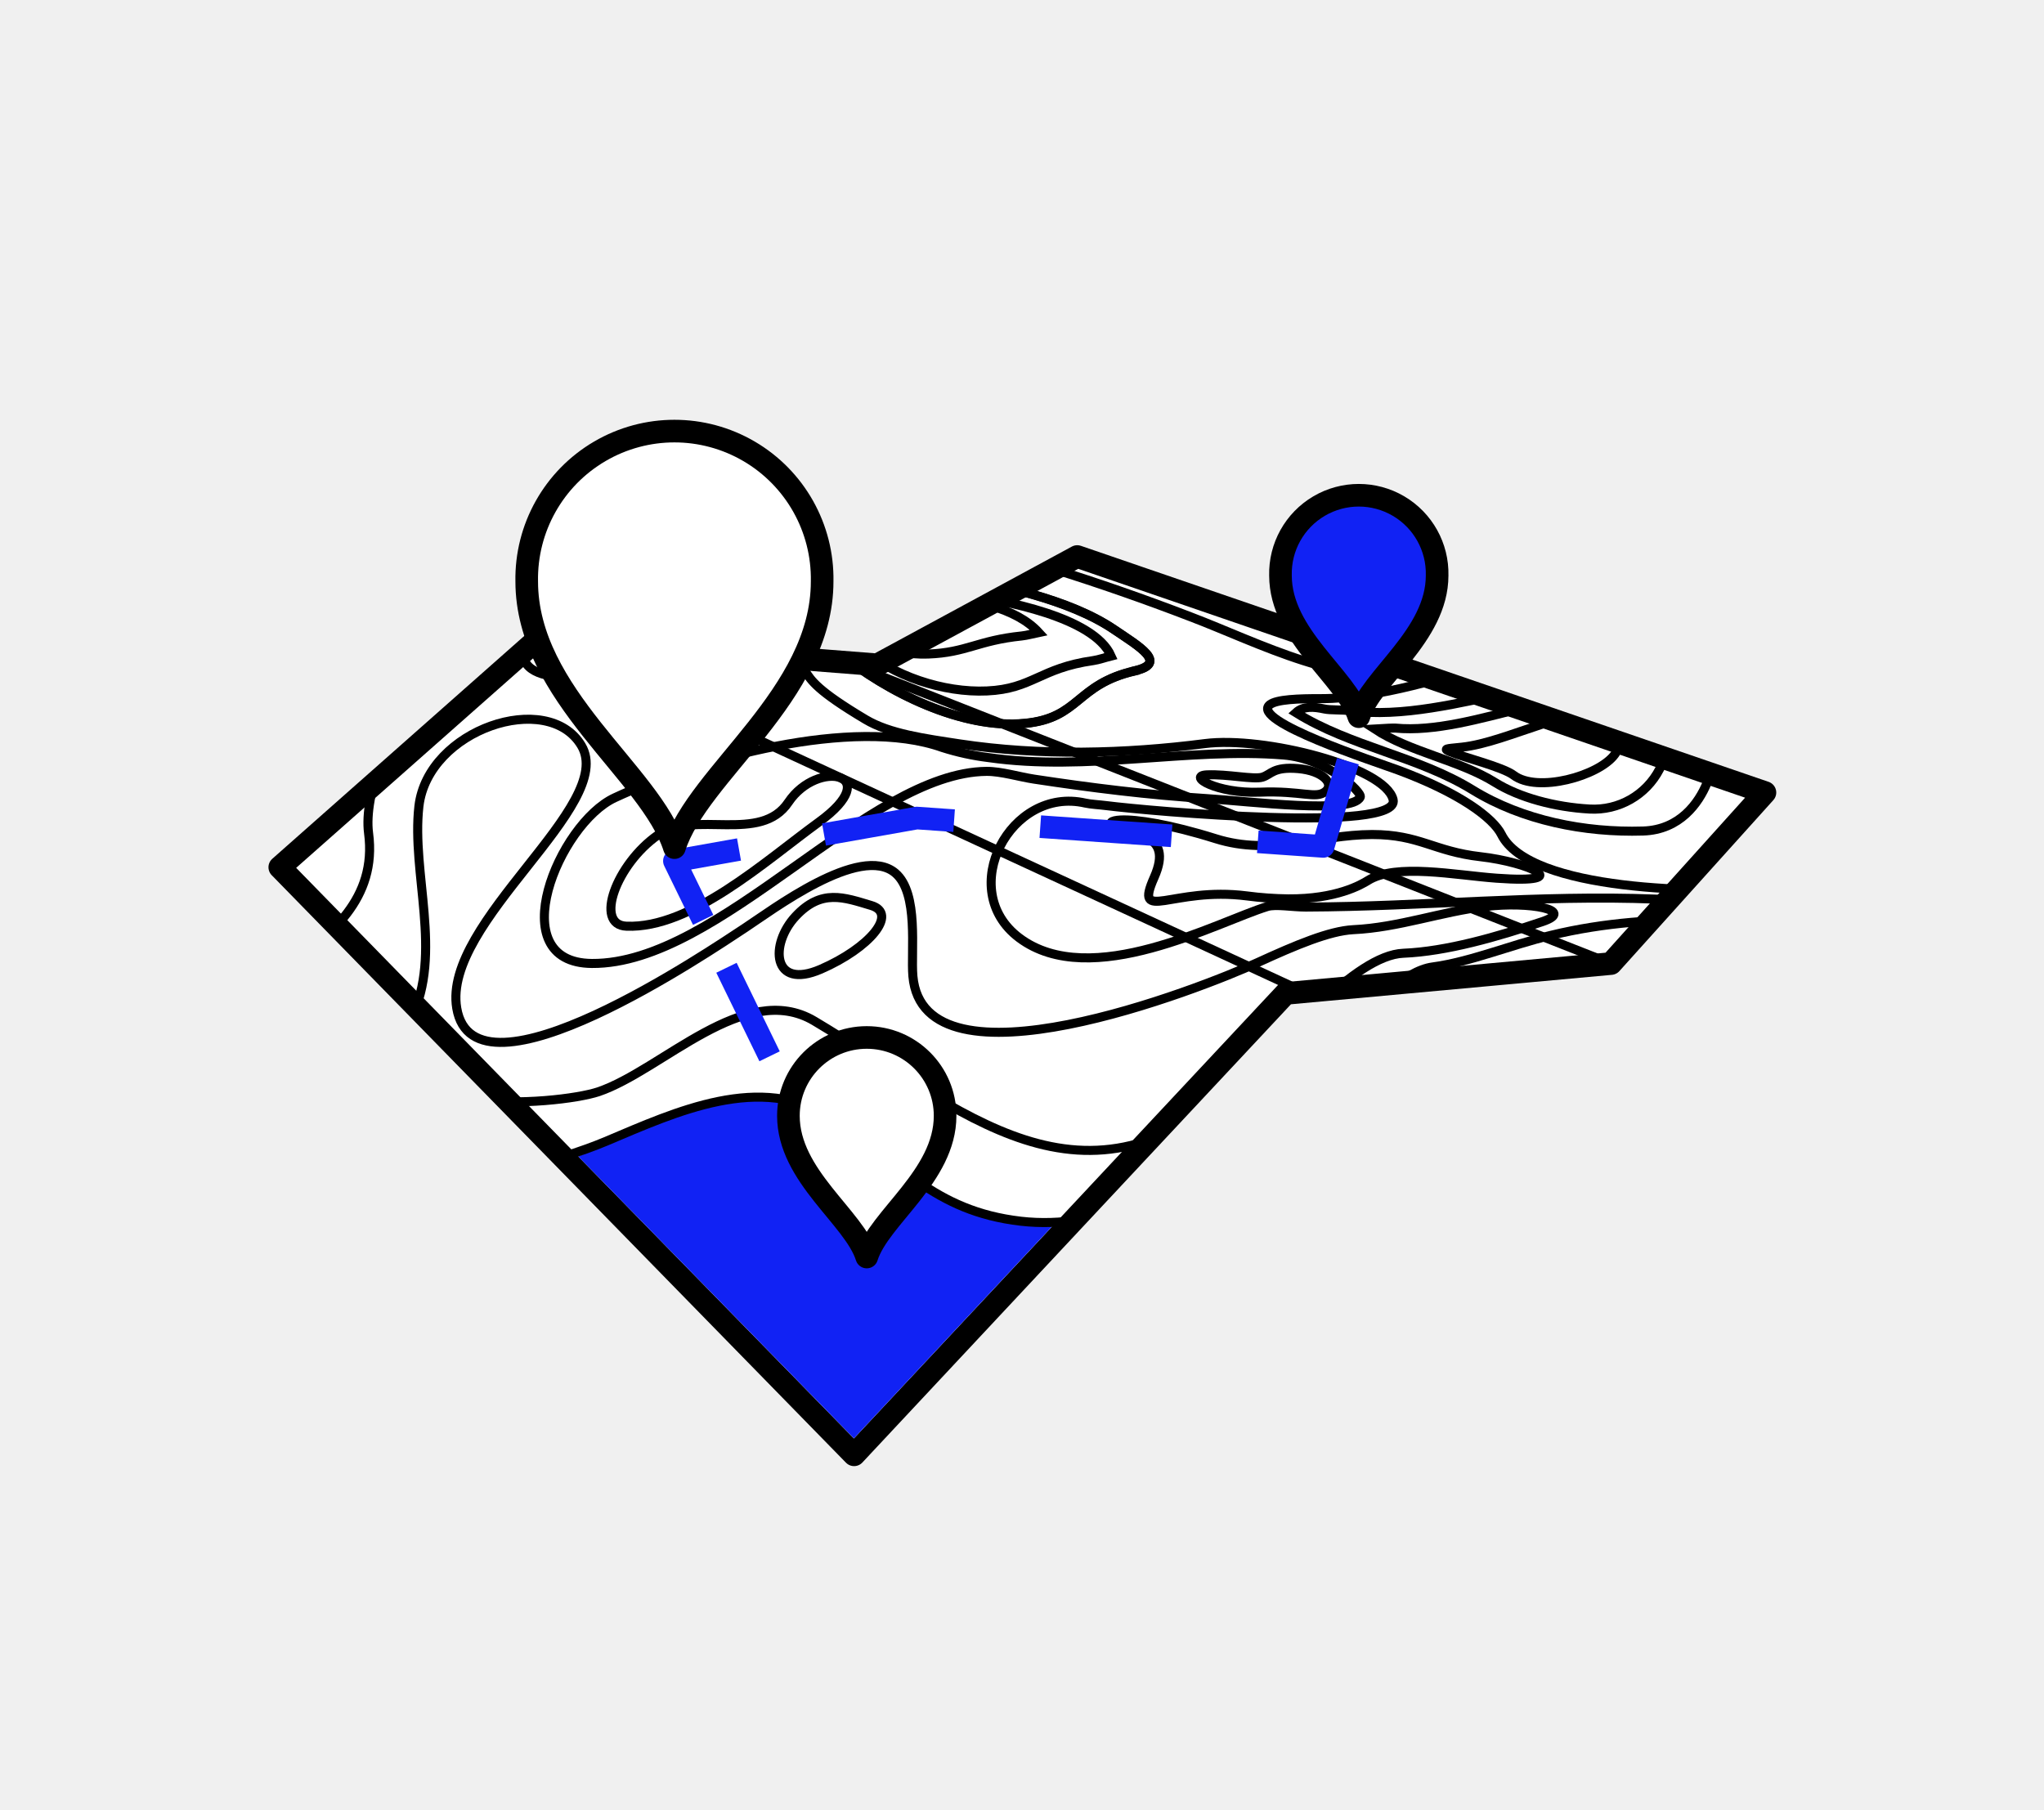
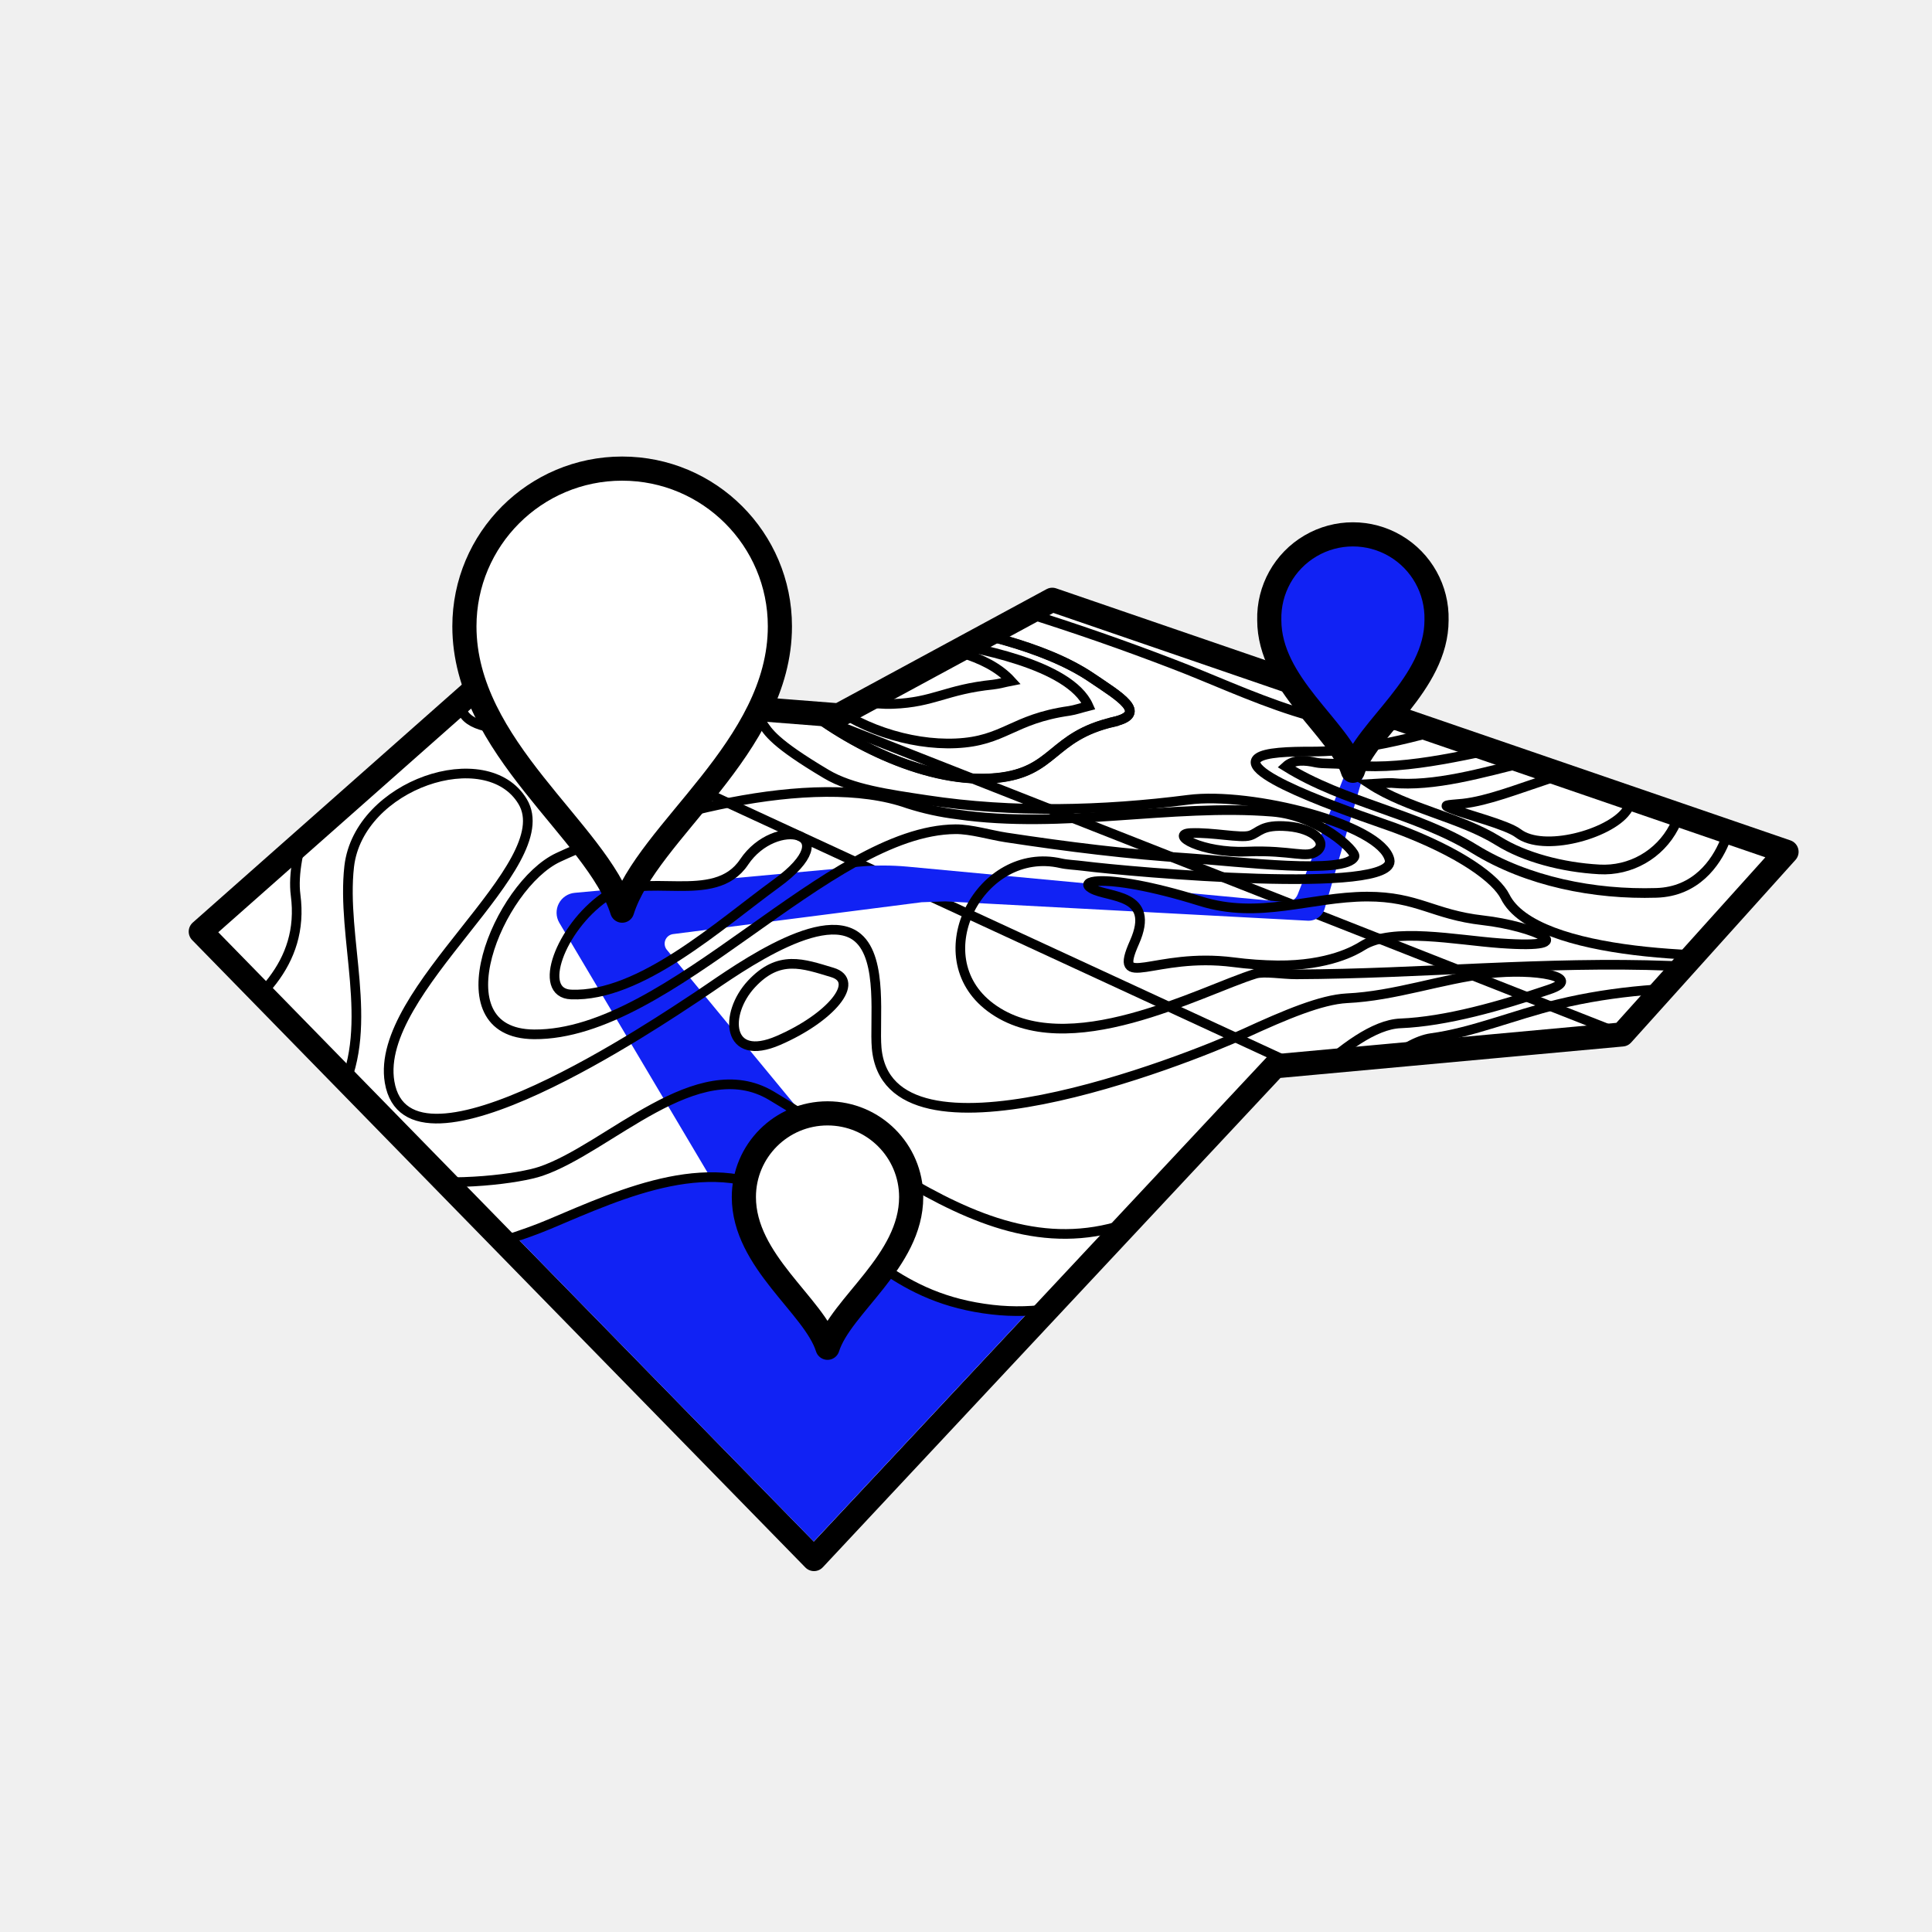
- <svg xmlns="http://www.w3.org/2000/svg" viewBox="0 0 451.86 400">
+ <svg xmlns="http://www.w3.org/2000/svg" viewBox="0 0 400 400">
  <defs>
-     <style>.cls-1,.cls-4,.cls-6,.cls-7,.cls-8,.cls-9{fill:none;}.cls-2{fill:#fff;}.cls-10,.cls-2,.cls-4,.cls-6{stroke:#000;}.cls-10,.cls-2,.cls-7,.cls-8,.cls-9{stroke-linejoin:round;stroke-width:5px;}.cls-10,.cls-3{fill:#1122f4;}.cls-4,.cls-7,.cls-8,.cls-9{stroke-linecap:square;}.cls-4,.cls-6{stroke-miterlimit:10;stroke-width:2px;}.cls-5{clip-path:url(#clip-path);}.cls-7,.cls-8,.cls-9{stroke:#1122f4;}.cls-8{stroke-dasharray:24.1 24.1;}.cls-9{stroke-dasharray:16.77 16.77;}</style>
+     <style>.cls-1,.cls-4,.cls-6{fill:none;}.cls-2{fill:#fff;}.cls-2,.cls-4,.cls-6,.cls-7{stroke:#000;}.cls-2,.cls-7{stroke-linejoin:round;stroke-width:5px;}.cls-3,.cls-7{fill:#1122f4;}.cls-4{stroke-linecap:square;}.cls-4,.cls-6{stroke-miterlimit:10;stroke-width:2px;}.cls-5{clip-path:url(#clip-path);}</style>
    <clipPath id="clip-path">
-       <polygon class="cls-1" points="390.17 175.22 356.13 213.03 284.21 219.63 188.81 321.64 61.85 191.74 119.09 141.11 193.94 146.98 238.14 123.04 390.17 175.22" />
+       <polygon class="cls-1" points="369.88 176.36 335.85 214.17 263.93 220.77 168.53 322.78 41.57 192.88 98.81 142.25 173.66 148.11 217.86 124.18 369.88 176.36" />
    </clipPath>
  </defs>
  <g id="Layer_9" data-name="Layer 9">
    <rect class="cls-1" width="400" height="400" />
  </g>
  <g id="Layer_1" data-name="Layer 1">
-     <polygon class="cls-2" points="390.17 175.22 356.13 213.03 284.21 219.63 188.81 321.64 61.85 191.74 119.09 141.11 193.94 146.98 238.14 123.04 390.17 175.22" />
-     <path class="cls-3" d="M127.83,255.67s22.86-10.39,28.34-11.38,10.74-3.7,20.5,0,27.41,17.79,29.47,18.91,14.13,7.56,21,7,5.39,1,5.39,1L188.77,318Z" />
-     <line class="cls-4" x1="119.09" y1="141.11" x2="286.03" y2="218.27" />
-     <line class="cls-4" x1="190.67" y1="147.88" x2="356.13" y2="213.03" />
+     <polygon class="cls-2" points="369.88 176.36 335.85 214.17 263.93 220.77 168.53 322.78 41.57 192.88 98.81 142.25 173.66 148.11 217.86 124.18 369.88 176.36" />
+     <path class="cls-3" d="M107.55,256.81s22.86-10.39,28.34-11.38,10.74-3.71,20.5,0,27.4,17.78,29.47,18.91,14.12,7.55,21,7,5.39,1,5.39,1l-43.78,46.81Z" />
+     <line class="cls-4" x1="98.81" y1="142.25" x2="265.74" y2="219.4" />
+     <line class="cls-4" x1="170.39" y1="149.01" x2="335.85" y2="214.16" />
  </g>
  <g id="Layer_2_copy" data-name="Layer 2 copy">
+     <path class="cls-3" d="M161.55,268.14,115.77,191a4.13,4.13,0,0,1,3.22-6.15l58.84-5.42a54.53,54.53,0,0,1,10.06,0l78.21,7.33a2.49,2.49,0,0,0,2.57-1.57l24.37-62-18.77,64.9a3.5,3.5,0,0,1-3.56,2.53l-75-4-4.9.18-51.5,6.6a2,2,0,0,0-1.3,3.18l45.1,54.67Z" />
    <g class="cls-5">
-       <path class="cls-6" d="M144,149.61c-6.29-3.59-2.52-7.17,1.54-5.7s16.83-.9,15.67,0c-.87.7,5.55,4.9,4.11,7.8s-8.75,6.21-14.9,7.71S150.31,153.21,144,149.61Z" />
-       <path class="cls-6" d="M384.34,124.1c11.68,16.35,27.26,28.39,47.85,31.5,36.29,5.49,11.51,36.72-5.89,47.36-3.14,1.92-7.76,2-11.85,1.83-24.14-.85-47.82-3.79-71.59,2-9.11,2.19-17.79,5.87-26.2,7-12,1.64-31.74,30.37-42.71,39C260.36,263.41,243.38,272,225.71,270c-19.61-2.27-26.76-13.23-41.9-22.87-15.72-10-34.16-1.43-49.87,5.21-20.08,8.48-91.42,26-92.59-11.77-.74-23.77,43.93-27.33,40.13-56.37-2.22-17,22.64-59,39-63,9.08-2.18,24.45-3.21,29-9.27,1.6-2.13,11.54-4.33,24.77-6,21.61-2.73,33.19-21.38,60.33-15.08,12.8,3,21.64,8.15,28,19.34,3.77,6.59,3.95,13.92,13.13,15.13,15.29,2,23.92-19.39,37.57-23.36C335.69,95.47,370.7,105,384.34,124.1Z" />
-       <path class="cls-6" d="M300.71,176.22c-1.72,3.85-24.13.95-34,.34-12.78-.8-25.52-2.39-38.14-4.31-3.18-.48-7.26-1.73-10.47-1.71-26.39.22-59,42.67-87.24,42.47-20.14-.14-7.31-30.89,5-36.62,18.34-8.57,52.74-18.15,72.48-11.12a55.88,55.88,0,0,0,10.16,2.22c21.81,3.14,44.26-2.26,65.25-.57C293.37,167.69,301.18,175.16,300.71,176.22Z" />
-       <path class="cls-6" d="M181,181.77c-11.87,8.62-28.25,23.57-42.5,23-7.23-.27-2.2-13.73,6.87-20.1,8.14-5.72,22.77,1.93,28.93-7.32C180.8,167.69,195.84,171,181,181.77Z" />
-       <path class="cls-6" d="M293,175c-2.12,1.71-5.12-.23-14.55.14s-16.19-3.64-11.61-3.83,10.3,1.1,12.24.51,2.38-2.36,7.9-1.89S295.08,173.32,293,175Z" />
-       <path class="cls-6" d="M170.54,146.94c2.55,5.58-14.68,18.8-23.11,16.66-7-1.78-1.9-10.12-10-13-5.33-1.91-27.42,2.93-20.49-11.09,4.89-9.89,16.28-11.86,24.43-5.19C148.84,140.39,167.91,141.2,170.54,146.94Z" />
-       <path class="cls-6" d="M346.08,122.33c-16.94-5.75-19.35,21.74-32.69,25.77-15.21,4.59-35.34-6.1-50.16-11.72a508.06,508.06,0,0,0-62.43-19.51c-2.19-.52-4.41-1-6.55-1.44-22.41-4.19-32.5-4.52-51.7,3.92-12.72,5.59,25,22.25,28.66,23.94,4.62,2.16,5.73,3.53,6.72,5,1.41,2.17,2.68,4.38,13.42,10.78,5.3,3.16,12.92,4.19,20.85,5.4,17.7,2.68,36.47,2.2,54.14-.07,13-1.68,39.89,5.11,41.63,12.39,1.79,7.47-53.69,2.55-63.4,1.32-1.65-.21-3.4-.28-4.65-.56-16.53-3.79-28.74,19.19-14.6,29.8,15.83,11.87,43.71-3.5,54.85-6.93,1.82-.56,5.68.13,8.51.12,25.78-.1,51.73-2.76,77.31-1.76,11.52.45,24.88,1.8,34.91.4,6.25-.87,48-28.58,23.11-34.35-14.3-3.31-33.38-7.51-43.94-18.21C370.26,136.72,359.84,127,346.08,122.33Zm-95.16,26c-13.14,3-12.14,10.43-24.31,11.62-13.86,1.36-30.58-6.92-41.15-15.63-7.3-6-17.49-7.53-25.48-12.36-15.5-9.36,11.6-7.45,15.7-6.24,9.89,2.91,23.06-.3,33.33,1.5,11.43,2,27.38,5.21,37.4,12.06C251.83,142.94,258.22,146.6,250.92,148.29Z" />
-       <path class="cls-6" d="M361.73,138.43c8.41,9.28,21.31,15.53,32.66,21.67,8.39,4.54.69,5.68,3.52,14,2.47,7.21,16.61,20.91-4.46,22.08l-.79.07c-15.85,1.33-54.46.85-60.75-11.76-1.79-3.57-9-9.12-22.89-14.26-4.84-1.79-32.81-10.86-28.31-14.43,1.51-1.19,6.4-1.35,11.29-1.34,13.21,0,27.46-4.86,40-8.37,15.52-4.37,5-22.49,12.72-20.67S355.46,131.52,361.73,138.43Z" />
-       <path class="cls-6" d="M372.49,151.75c10,3.4,8,13.82,4.83,21.45-1.78,4.27-5.9,10.28-14.11,10.53-12.83.39-26.64-2.31-37.66-9.09-12.1-7.45-27-9.55-39.07-17.08,1.67-1.53,4.06-1.3,6.25-.82,1.4.31,3.82.12,5.83.4C321.11,160.23,349.83,144.05,372.49,151.75Z" />
-       <path class="cls-6" d="M365.1,154.86c6.74,2.17,4.5,9.83,1.76,15.21a16.36,16.36,0,0,1-15.47,8.8c-7.66-.43-15.51-2.53-20.88-5.88-7.9-4.93-18.82-6.7-26.6-11.8,1.33-.07,2.71-.2,4-.22a4.88,4.88,0,0,1,.53,0C326,162.64,347.88,149.32,365.1,154.86Z" />
-       <path class="cls-6" d="M358.42,157.61c3.43.79,1,5.85-1.48,9.22-3.5,4.74-17.09,8.54-22.34,4.55-2.35-1.78-10.9-3.9-13.92-5.14-1.75-.72-1.14-.67,2.49-1.05C333.4,164.12,348.33,155.28,358.42,157.61Z" />
-       <path class="cls-6" d="M330.87,194.16c-9.14-.66-22.28-3.36-28.47.51-1.47.92-7,4.15-17.64,4.06a75.88,75.88,0,0,1-9.08-.65c-16.55-2.13-25.1,6.2-20.53-4.1s-5.43-9.18-8.88-11.18c-1.37-.79-.75-1.4,1.49-1.51,3.45-.17,10.76.93,21,4.14,12.29,3.86,22.71-.89,34.56-.93,10.54,0,13.62,3.74,24,4.91S348.92,195.46,330.87,194.16Z" />
-       <path class="cls-6" d="M250.92,148.29c-13.14,3-12.14,10.43-24.31,11.62-13.86,1.36-30.58-6.92-41.15-15.63-7.3-6-17.49-7.53-25.48-12.36-15.5-9.36,11.6-7.45,15.7-6.24,9.89,2.91,23.06-.3,33.33,1.5,11.43,2,27.38,5.21,37.4,12.06C251.83,142.94,258.22,146.6,250.92,148.29Z" />
-       <path class="cls-6" d="M241.66,146.05c-11.76,1.66-13.41,6.26-23.48,6.71-9.61.43-20.85-3.29-28.07-9.67-4.64-4.11-17-5.55-25.43-10.7-7-4.27-.69-7.4,13.24-4.49,11.58,2.41,24.05,1.95,35.64,3.65,8.06,1.19,28.21,4.78,32.07,13.49C244.31,145.37,242.87,145.88,241.66,146.05Z" />
-       <path class="cls-6" d="M225.88,140.6c-9.77,1-12.2,3.68-20.7,4s-17.63-3.73-20.38-6.59-9.51-3.46-15.09-6.87c-4.63-2.83-.75-3.28,9.93-1.25s12-.83,27.7,1.64c7.42,1.17,17.14,2.66,22.3,8.31C228.39,140.1,227,140.48,225.88,140.6Z" />
-       <path class="cls-6" d="M341,203.75c-10,3.37-21.25,6.61-30.75,7-10.83.42-26.51,19.88-34.48,27.32-36.43,34-62.89,7.2-95.76-12.35-15.33-9.12-33.61,10.86-47.71,15.65-9,3-52.73,6.71-41.38-16.29,7-14.2,0-32,1.69-46.85,2-17,28.49-25.8,35.91-13.4,7.91,13.22-30.77,38.93-27.55,58.06,3.86,22.9,56.48-13,63.73-17.75,5.77-3.77,25.47-18.74,33.23-12.12,5.25,4.47,3.39,17.22,3.88,22.8,2.35,26.81,63.79,2.69,76.19-3,8.53-3.91,15.88-7,21.15-7.28,10-.46,19.54-4,29.18-5.12C338.22,199.24,348.41,201.24,341,203.75Z" />
-       <path class="cls-6" d="M181.45,214.28c-10.79,4.68-11.31-5.53-5.59-11.68s10.7-4.21,16.73-2.41S192.22,209.6,181.45,214.28Z" />
+       <path class="cls-6" d="M123.72,150.74c-6.29-3.58-2.52-7.16,1.54-5.69s16.82-.91,15.67,0c-.87.7,5.54,4.9,4.11,7.8s-8.75,6.21-14.9,7.71S130,154.34,123.72,150.74Z" />
+       <path class="cls-6" d="M364.06,125.24c11.67,16.35,27.26,28.38,47.85,31.5,36.29,5.48,11.51,36.72-5.89,47.35-3.14,1.92-7.76,2-11.85,1.83-24.14-.84-47.83-3.78-71.59,2-9.11,2.2-17.8,5.87-26.2,7-12,1.64-31.75,30.37-42.71,39-13.59,10.66-30.57,19.28-48.24,17.23-19.61-2.27-26.76-13.23-41.9-22.87-15.72-10-34.16-1.43-49.87,5.21-20.08,8.48-91.42,26-92.59-11.78C20.33,217.91,65,214.34,61.2,185.3c-2.22-17,22.64-59,39-63,9.08-2.18,24.45-3.22,29-9.28,1.6-2.13,11.54-4.33,24.77-6,21.61-2.72,33.19-21.38,60.33-15.07,12.8,3,21.64,8.14,28,19.33,3.77,6.59,3.95,13.93,13.13,15.14,15.29,2,23.92-19.4,37.57-23.37C315.41,96.6,350.42,106.14,364.06,125.24Z" />
+       <path class="cls-6" d="M280.43,177.35c-1.72,3.85-24.13,1-34,.35-12.78-.8-25.52-2.4-38.15-4.32-3.17-.48-7.25-1.73-10.46-1.7-26.39.22-59,42.66-87.24,42.47-20.15-.14-7.31-30.89,5-36.63,18.34-8.56,52.74-18.14,72.47-11.12a55.34,55.34,0,0,0,10.17,2.22c21.81,3.15,44.26-2.26,65.25-.56C273.09,168.83,280.9,176.29,280.43,177.35Z" />
+       <path class="cls-6" d="M160.75,182.9c-11.86,8.63-28.25,23.57-42.5,23-7.22-.27-2.19-13.73,6.88-20.11,8.13-5.72,22.77,1.93,28.93-7.32C160.52,168.83,175.56,172.13,160.75,182.9Z" />
+       <path class="cls-6" d="M272.68,176.17c-2.12,1.71-5.12-.24-14.54.14s-16.2-3.64-11.61-3.83,10.3,1.1,12.24.51,2.38-2.37,7.89-1.9S274.8,174.46,272.68,176.17Z" />
+       <path class="cls-6" d="M150.26,148.07c2.54,5.58-14.68,18.81-23.11,16.67-7-1.78-1.9-10.12-10-13-5.33-1.92-27.43,2.92-20.49-11.09,4.89-9.89,16.28-11.86,24.43-5.2C128.56,141.52,147.63,142.33,150.26,148.07Z" />
+       <path class="cls-6" d="M325.79,123.46c-16.93-5.74-19.34,21.74-32.68,25.77-15.21,4.59-35.34-6.09-50.16-11.72A508.6,508.6,0,0,0,180.52,118c-2.19-.52-4.41-1-6.55-1.43-22.41-4.2-32.5-4.53-51.71,3.91-12.72,5.59,25,22.26,28.67,24,4.62,2.15,5.73,3.52,6.72,5,1.41,2.17,2.68,4.38,13.41,10.77,5.31,3.16,12.93,4.2,20.86,5.4,17.7,2.69,36.46,2.21,54.14-.07,13-1.68,39.89,5.12,41.63,12.39,1.79,7.48-53.69,2.55-63.41,1.32-1.64-.21-3.39-.27-4.64-.56-16.54-3.78-28.74,19.2-14.6,29.81,15.82,11.87,43.71-3.5,54.85-6.93,1.82-.57,5.68.13,8.51.12,25.78-.11,51.73-2.76,77.31-1.77,11.52.45,24.88,1.8,34.91.41,6.24-.87,48-28.59,23.11-34.36-14.3-3.31-33.38-7.5-43.94-18.21C350,137.86,339.55,128.13,325.79,123.46Zm-95.15,26c-13.14,3-12.15,10.43-24.31,11.63-13.87,1.36-30.59-6.92-41.15-15.63-7.3-6-17.49-7.54-25.48-12.36-15.5-9.37,11.6-7.45,15.69-6.25,9.9,2.92,23.07-.29,33.34,1.51,11.42,2,27.38,5.21,37.4,12.05C231.55,144.08,237.94,147.74,230.64,149.42Z" />
+       <path class="cls-6" d="M341.44,139.57c8.41,9.27,21.32,15.53,32.66,21.67,8.4,4.54.7,5.67,3.53,14,2.47,7.22,16.61,20.91-4.47,22.08l-.78.08c-15.85,1.33-54.46.85-60.76-11.76-1.78-3.58-9-9.12-22.88-14.26-4.84-1.79-32.81-10.86-28.31-14.43,1.51-1.2,6.4-1.36,11.29-1.35,13.2,0,27.46-4.85,40-8.37,15.52-4.36,5-22.48,12.72-20.67S335.18,132.65,341.44,139.57Z" />
+       <path class="cls-6" d="M352.21,152.88c10,3.41,8,13.82,4.83,21.46-1.78,4.27-5.9,10.28-14.12,10.52-12.82.39-26.63-2.31-37.65-9.09-12.11-7.45-27-9.55-39.07-17.07,1.67-1.54,4.05-1.3,6.25-.82,1.4.3,3.82.12,5.83.39C300.83,161.37,329.55,145.18,352.21,152.88Z" />
+       <path class="cls-6" d="M344.82,156c6.74,2.17,4.5,9.83,1.76,15.21A16.38,16.38,0,0,1,331.11,180c-7.66-.42-15.51-2.52-20.89-5.88-7.89-4.92-18.82-6.7-26.59-11.79,1.33-.07,2.7-.2,4-.22a5,5,0,0,1,.53,0C305.71,163.77,327.59,150.45,344.82,156Z" />
+       <path class="cls-6" d="M338.14,158.74c3.43.79,1,5.86-1.48,9.22-3.51,4.74-17.09,8.55-22.34,4.56-2.35-1.79-10.9-3.9-13.92-5.14-1.75-.73-1.14-.67,2.49-1C313.11,165.26,328.05,156.42,338.14,158.74Z" />
+       <path class="cls-6" d="M310.59,195.29c-9.14-.66-22.28-3.36-28.47.51-1.47.93-7,4.16-17.65,4.07a78.17,78.17,0,0,1-9.08-.65c-16.55-2.14-25.09,6.19-20.52-4.1s-5.43-9.18-8.88-11.18c-1.37-.8-.75-1.41,1.49-1.52,3.45-.17,10.76.94,21,4.14,12.3,3.86,22.71-.88,34.56-.93,10.54,0,13.63,3.74,24,4.91S328.64,196.6,310.59,195.29Z" />
+       <path class="cls-6" d="M230.64,149.42c-13.14,3-12.15,10.43-24.31,11.63-13.87,1.36-30.59-6.92-41.15-15.63-7.3-6-17.49-7.54-25.48-12.36-15.5-9.37,11.6-7.45,15.69-6.25,9.9,2.92,23.07-.29,33.34,1.51,11.42,2,27.38,5.21,37.4,12.05C231.55,144.08,237.94,147.74,230.64,149.42Z" />
+       <path class="cls-6" d="M221.38,147.18c-11.77,1.66-13.41,6.27-23.48,6.72-9.61.43-20.85-3.3-28.07-9.67-4.65-4.11-17-5.56-25.43-10.7-7-4.28-.69-7.4,13.24-4.5,11.57,2.41,24,1.95,35.64,3.66,8.06,1.19,28.21,4.78,32.07,13.48C224,146.51,222.58,147,221.38,147.18Z" />
+       <path class="cls-6" d="M205.6,141.74c-9.77,1-12.2,3.68-20.7,4s-17.64-3.72-20.38-6.58-9.51-3.47-15.09-6.87c-4.64-2.83-.75-3.28,9.93-1.26s12-.83,27.69,1.65c7.42,1.17,17.15,2.66,22.3,8.31C208.1,141.23,206.75,141.62,205.6,141.74Z" />
+       <path class="cls-6" d="M320.69,204.88c-10,3.38-21.26,6.61-30.75,7-10.83.43-26.51,19.89-34.48,27.32-36.43,34-62.9,7.2-95.76-12.35-15.33-9.12-33.61,10.86-47.71,15.65-9,3.05-52.74,6.72-41.38-16.29,7-14.19,0-32,1.69-46.85,2-17,28.48-25.79,35.91-13.4,7.91,13.22-30.77,38.94-27.55,58.07,3.86,22.89,56.48-13,63.73-17.75,5.76-3.77,25.46-18.75,33.23-12.13,5.25,4.47,3.39,17.22,3.88,22.81,2.35,26.8,63.79,2.68,76.19-3,8.52-3.92,15.87-7,21.15-7.28,10-.47,19.53-4,29.18-5.12C317.94,200.38,328.13,202.38,320.69,204.88Z" />
+       <path class="cls-6" d="M161.17,215.41c-10.8,4.69-11.31-5.52-5.6-11.67s10.7-4.22,16.74-2.41S171.94,210.74,161.17,215.41Z" />
    </g>
  </g>
  <g id="Layer_3_copy" data-name="Layer 3 copy">
-     <polyline class="cls-7" points="297.28 170.69 292.52 187.13 280.55 186.29" />
-     <polyline class="cls-8" points="256.51 184.61 202.68 180.86 172.77 186.16" />
-     <polyline class="cls-7" points="160.91 188.25 149.09 190.35 154.35 201.13" />
-     <line class="cls-9" x1="161.69" y1="216.21" x2="172.7" y2="238.82" />
-     <line class="cls-7" x1="176.38" y1="246.36" x2="181.63" y2="257.15" />
-     <path class="cls-2" d="M208.93,246.69c0,13.33-14.58,22.5-17.32,31.22-2.74-8.72-17.32-17.89-17.32-31.22a17.32,17.32,0,1,1,34.64,0Z" />
-     <path class="cls-10" d="M317.7,127.23c0,13.33-14.57,22.5-17.31,31.22-2.75-8.72-17.32-17.89-17.32-31.22a17.32,17.32,0,1,1,34.63,0Z" />
-     <path class="cls-2" d="M181.75,128.54c0,25.13-27.49,42.42-32.66,58.86-5.17-16.44-32.65-33.73-32.65-58.86a32.66,32.66,0,1,1,65.31,0Z" />
+     <path class="cls-2" d="M188.65,247.83c0,13.32-14.58,22.49-17.32,31.21-2.74-8.72-17.32-17.89-17.32-31.21a17.32,17.32,0,1,1,34.64,0Z" />
+     <path class="cls-7" d="M297.42,128.37c0,13.33-14.57,22.49-17.32,31.21-2.74-8.72-17.31-17.88-17.31-31.21a17.32,17.32,0,1,1,34.63,0Z" />
+     <path class="cls-2" d="M161.47,129.68c0,25.13-27.49,42.42-32.66,58.86-5.17-16.44-32.66-33.73-32.66-58.86a32.66,32.66,0,1,1,65.32,0Z" />
  </g>
</svg>
